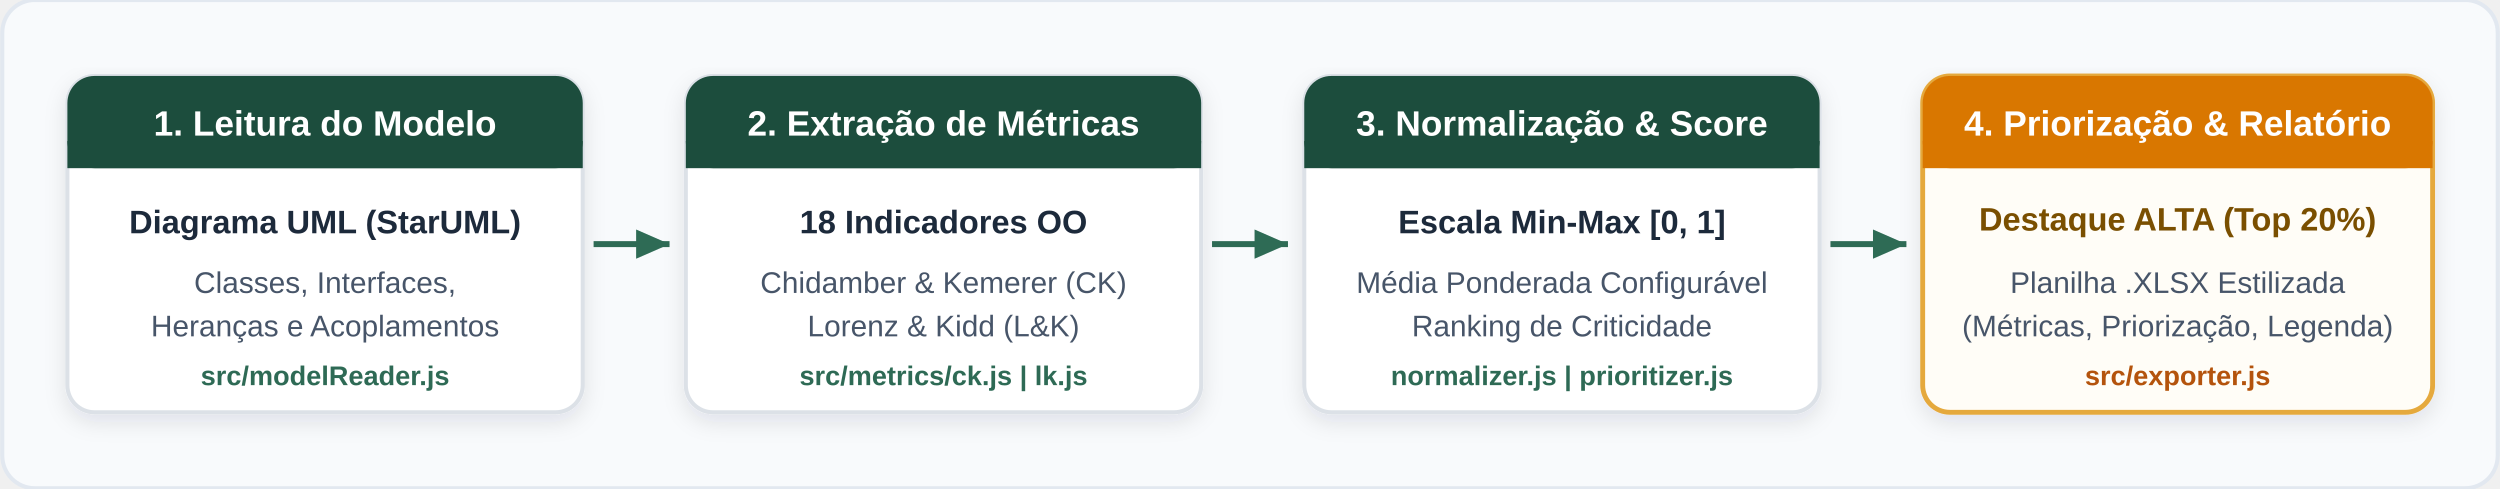
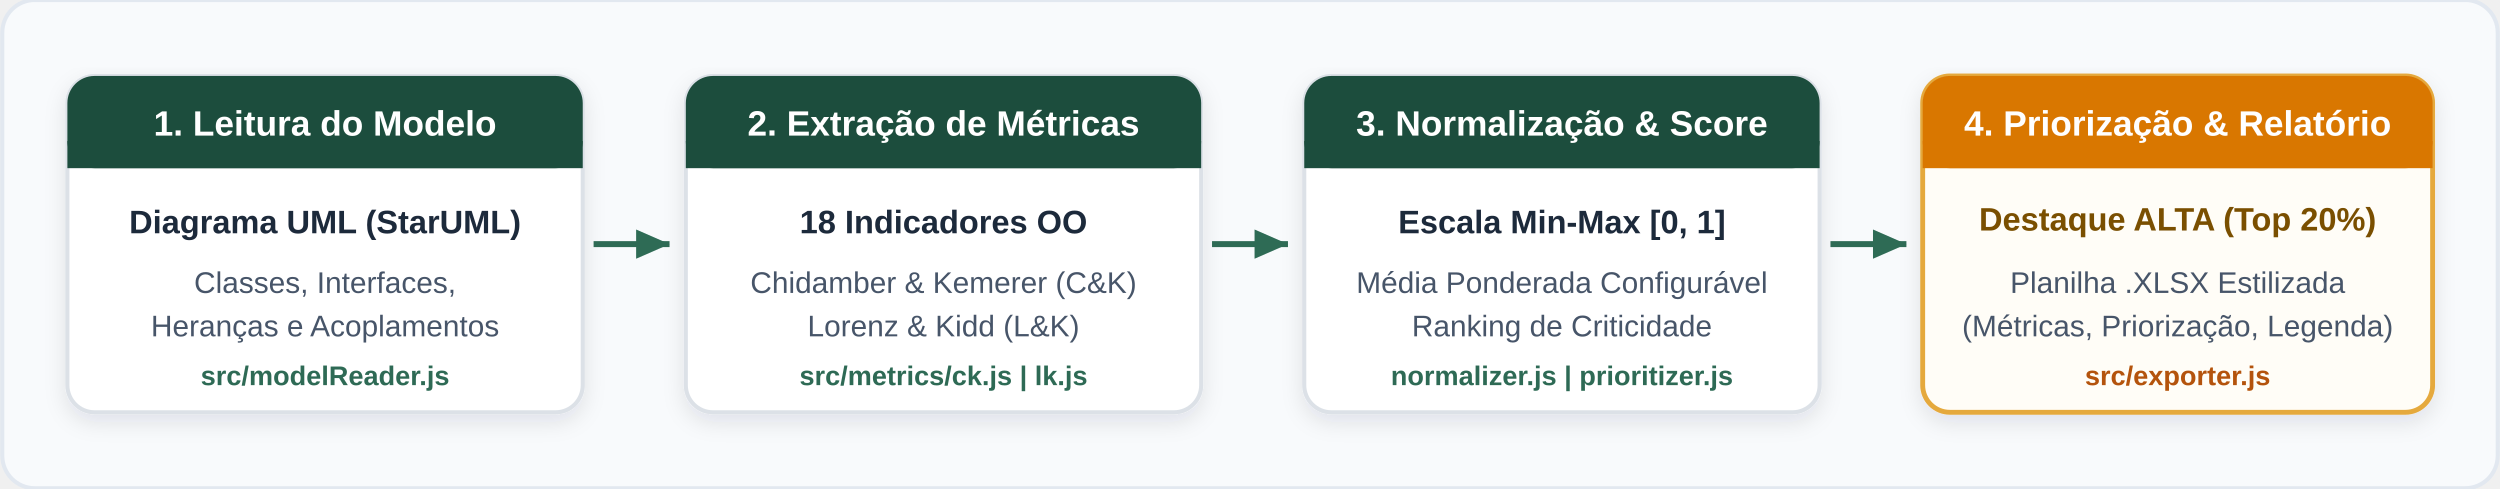
<svg xmlns="http://www.w3.org/2000/svg" viewBox="0 0 920 180" width="850" height="166" font-family="Segoe UI, Calibri, Arial, sans-serif">
  <defs>
    <filter id="shadow" x="-5%" y="-5%" width="110%" height="115%">
      <feDropShadow dx="0" dy="3" stdDeviation="4" flood-color="#0F172A" flood-opacity="0.10" />
    </filter>
    <marker id="arrow" viewBox="0 0 10 10" refX="8" refY="5" markerWidth="7" markerHeight="7" orient="auto-start-reverse">
      <path d="M 0 1.5 L 8 5 L 0 8.5 z" fill="#2E6B55" />
    </marker>
  </defs>
  <rect width="920" height="180" rx="12" fill="#F8FAFC" stroke="#E2E8F0" stroke-width="1.5" />
  <g filter="url(#shadow)">
    <rect x="24" y="28" width="190" height="124" rx="10" fill="#FFFFFF" stroke="#DCE1E7" stroke-width="1.5" />
    <rect x="24" y="28" width="190" height="34" rx="10" fill="#1F4E3D" />
    <rect x="24" y="52" width="190" height="10" fill="#1F4E3D" />
    <text x="119" y="50" fill="#FFFFFF" font-size="13" font-weight="700" text-anchor="middle">1. Leitura do Modelo</text>
    <text x="119" y="86" fill="#1E293B" font-size="12" font-weight="600" text-anchor="middle">Diagrama UML (StarUML)</text>
    <text x="119" y="108" fill="#475569" font-size="11" text-anchor="middle">Classes, Interfaces,</text>
    <text x="119" y="124" fill="#475569" font-size="11" text-anchor="middle">Heranças e Acoplamentos</text>
    <text x="119" y="142" fill="#2E6B55" font-size="10" font-weight="600" text-anchor="middle">src/modelReader.js</text>
  </g>
  <line x1="218" y1="90" x2="246" y2="90" stroke="#2E6B55" stroke-width="2.2" marker-end="url(#arrow)" />
  <g filter="url(#shadow)">
    <rect x="252" y="28" width="190" height="124" rx="10" fill="#FFFFFF" stroke="#DCE1E7" stroke-width="1.5" />
    <rect x="252" y="28" width="190" height="34" rx="10" fill="#1F4E3D" />
    <rect x="252" y="52" width="190" height="10" fill="#1F4E3D" />
    <text x="347" y="50" fill="#FFFFFF" font-size="13" font-weight="700" text-anchor="middle">2. Extração de Métricas</text>
    <text x="347" y="86" fill="#1E293B" font-size="12" font-weight="600" text-anchor="middle">18 Indicadores OO</text>
-     <text x="347" y="108" fill="#475569" font-size="11" text-anchor="middle">Chidamber &amp; Kemerer (CK)</text>
+     <text x="347" y="108" fill="#475569" font-size="11" text-anchor="middle">Chidamber &amp; Kemerer (C&amp;K)</text>
    <text x="347" y="124" fill="#475569" font-size="11" text-anchor="middle">Lorenz &amp; Kidd (L&amp;K)</text>
    <text x="347" y="142" fill="#2E6B55" font-size="10" font-weight="600" text-anchor="middle">src/metrics/ck.js | lk.js</text>
  </g>
  <line x1="446" y1="90" x2="474" y2="90" stroke="#2E6B55" stroke-width="2.2" marker-end="url(#arrow)" />
  <g filter="url(#shadow)">
    <rect x="480" y="28" width="190" height="124" rx="10" fill="#FFFFFF" stroke="#DCE1E7" stroke-width="1.5" />
    <rect x="480" y="28" width="190" height="34" rx="10" fill="#1F4E3D" />
    <rect x="480" y="52" width="190" height="10" fill="#1F4E3D" />
    <text x="575" y="50" fill="#FFFFFF" font-size="13" font-weight="700" text-anchor="middle">3. Normalização &amp; Score</text>
    <text x="575" y="86" fill="#1E293B" font-size="12" font-weight="600" text-anchor="middle">Escala Min-Max [0, 1]</text>
    <text x="575" y="108" fill="#475569" font-size="11" text-anchor="middle">Média Ponderada Configurável</text>
    <text x="575" y="124" fill="#475569" font-size="11" text-anchor="middle">Ranking de Criticidade</text>
    <text x="575" y="142" fill="#2E6B55" font-size="10" font-weight="600" text-anchor="middle">normalizer.js | prioritizer.js</text>
  </g>
  <line x1="674" y1="90" x2="702" y2="90" stroke="#2E6B55" stroke-width="2.2" marker-end="url(#arrow)" />
  <g filter="url(#shadow)">
    <rect x="708" y="28" width="188" height="124" rx="10" fill="#FFFDF7" stroke="#E5A93C" stroke-width="1.8" />
    <rect x="708" y="28" width="188" height="34" rx="10" fill="#D97706" />
    <rect x="708" y="52" width="188" height="10" fill="#D97706" />
    <text x="802" y="50" fill="#FFFFFF" font-size="13" font-weight="700" text-anchor="middle">4. Priorização &amp; Relatório</text>
    <text x="802" y="85" fill="#7A4F01" font-size="12" font-weight="700" text-anchor="middle">Destaque ALTA (Top 20%)</text>
    <text x="802" y="108" fill="#475569" font-size="11" text-anchor="middle">Planilha .XLSX Estilizada</text>
    <text x="802" y="124" fill="#475569" font-size="11" text-anchor="middle">(Métricas, Priorização, Legenda)</text>
    <text x="802" y="142" fill="#B45309" font-size="10" font-weight="600" text-anchor="middle">src/exporter.js</text>
  </g>
</svg>
